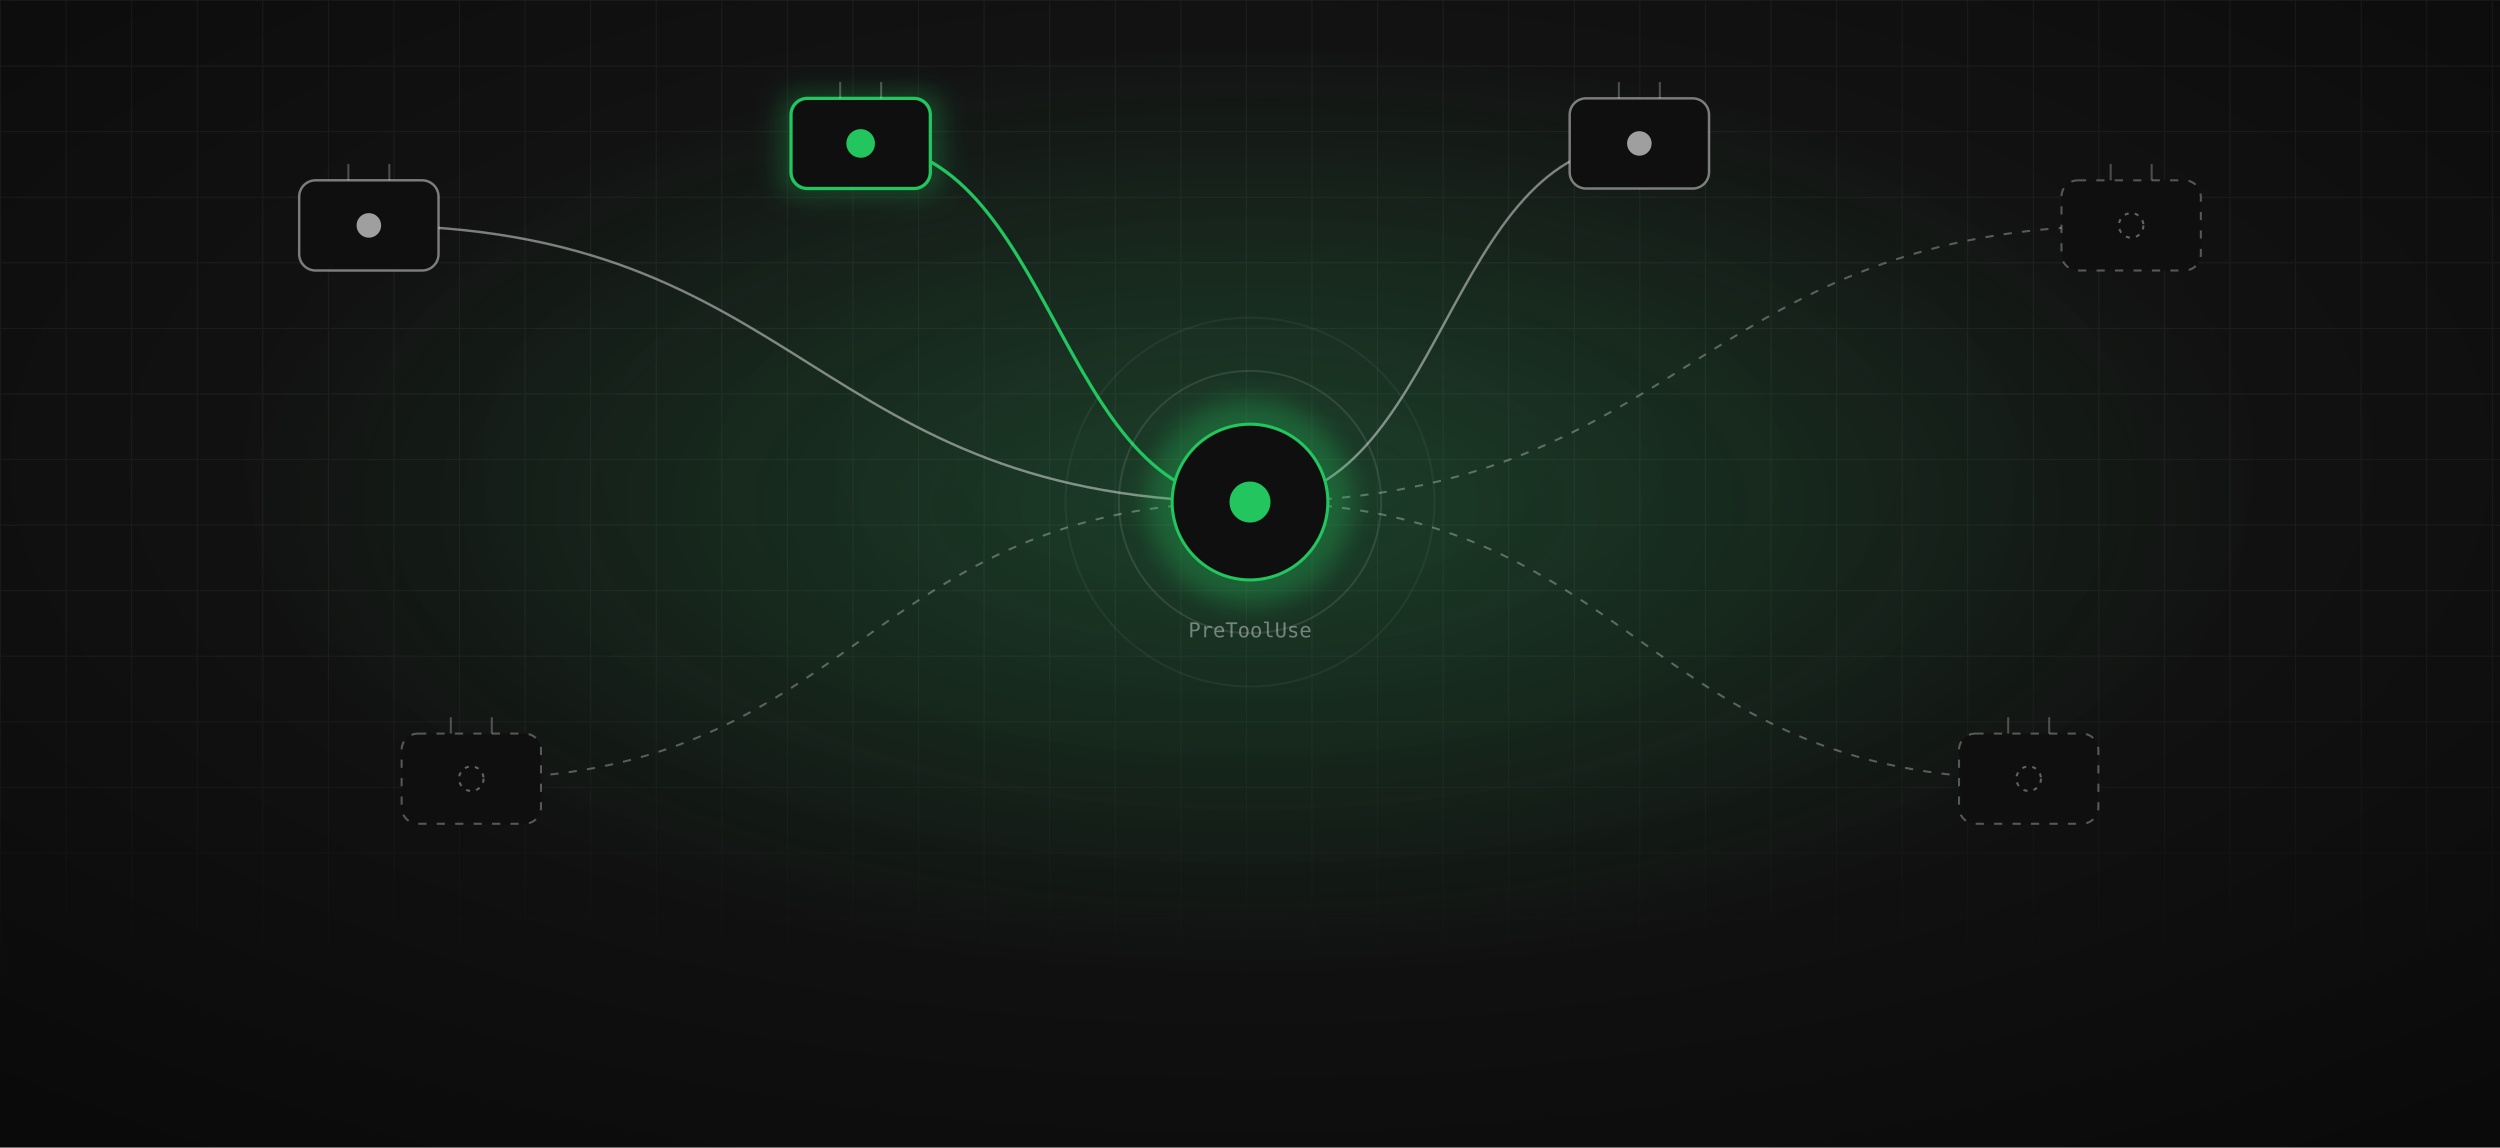
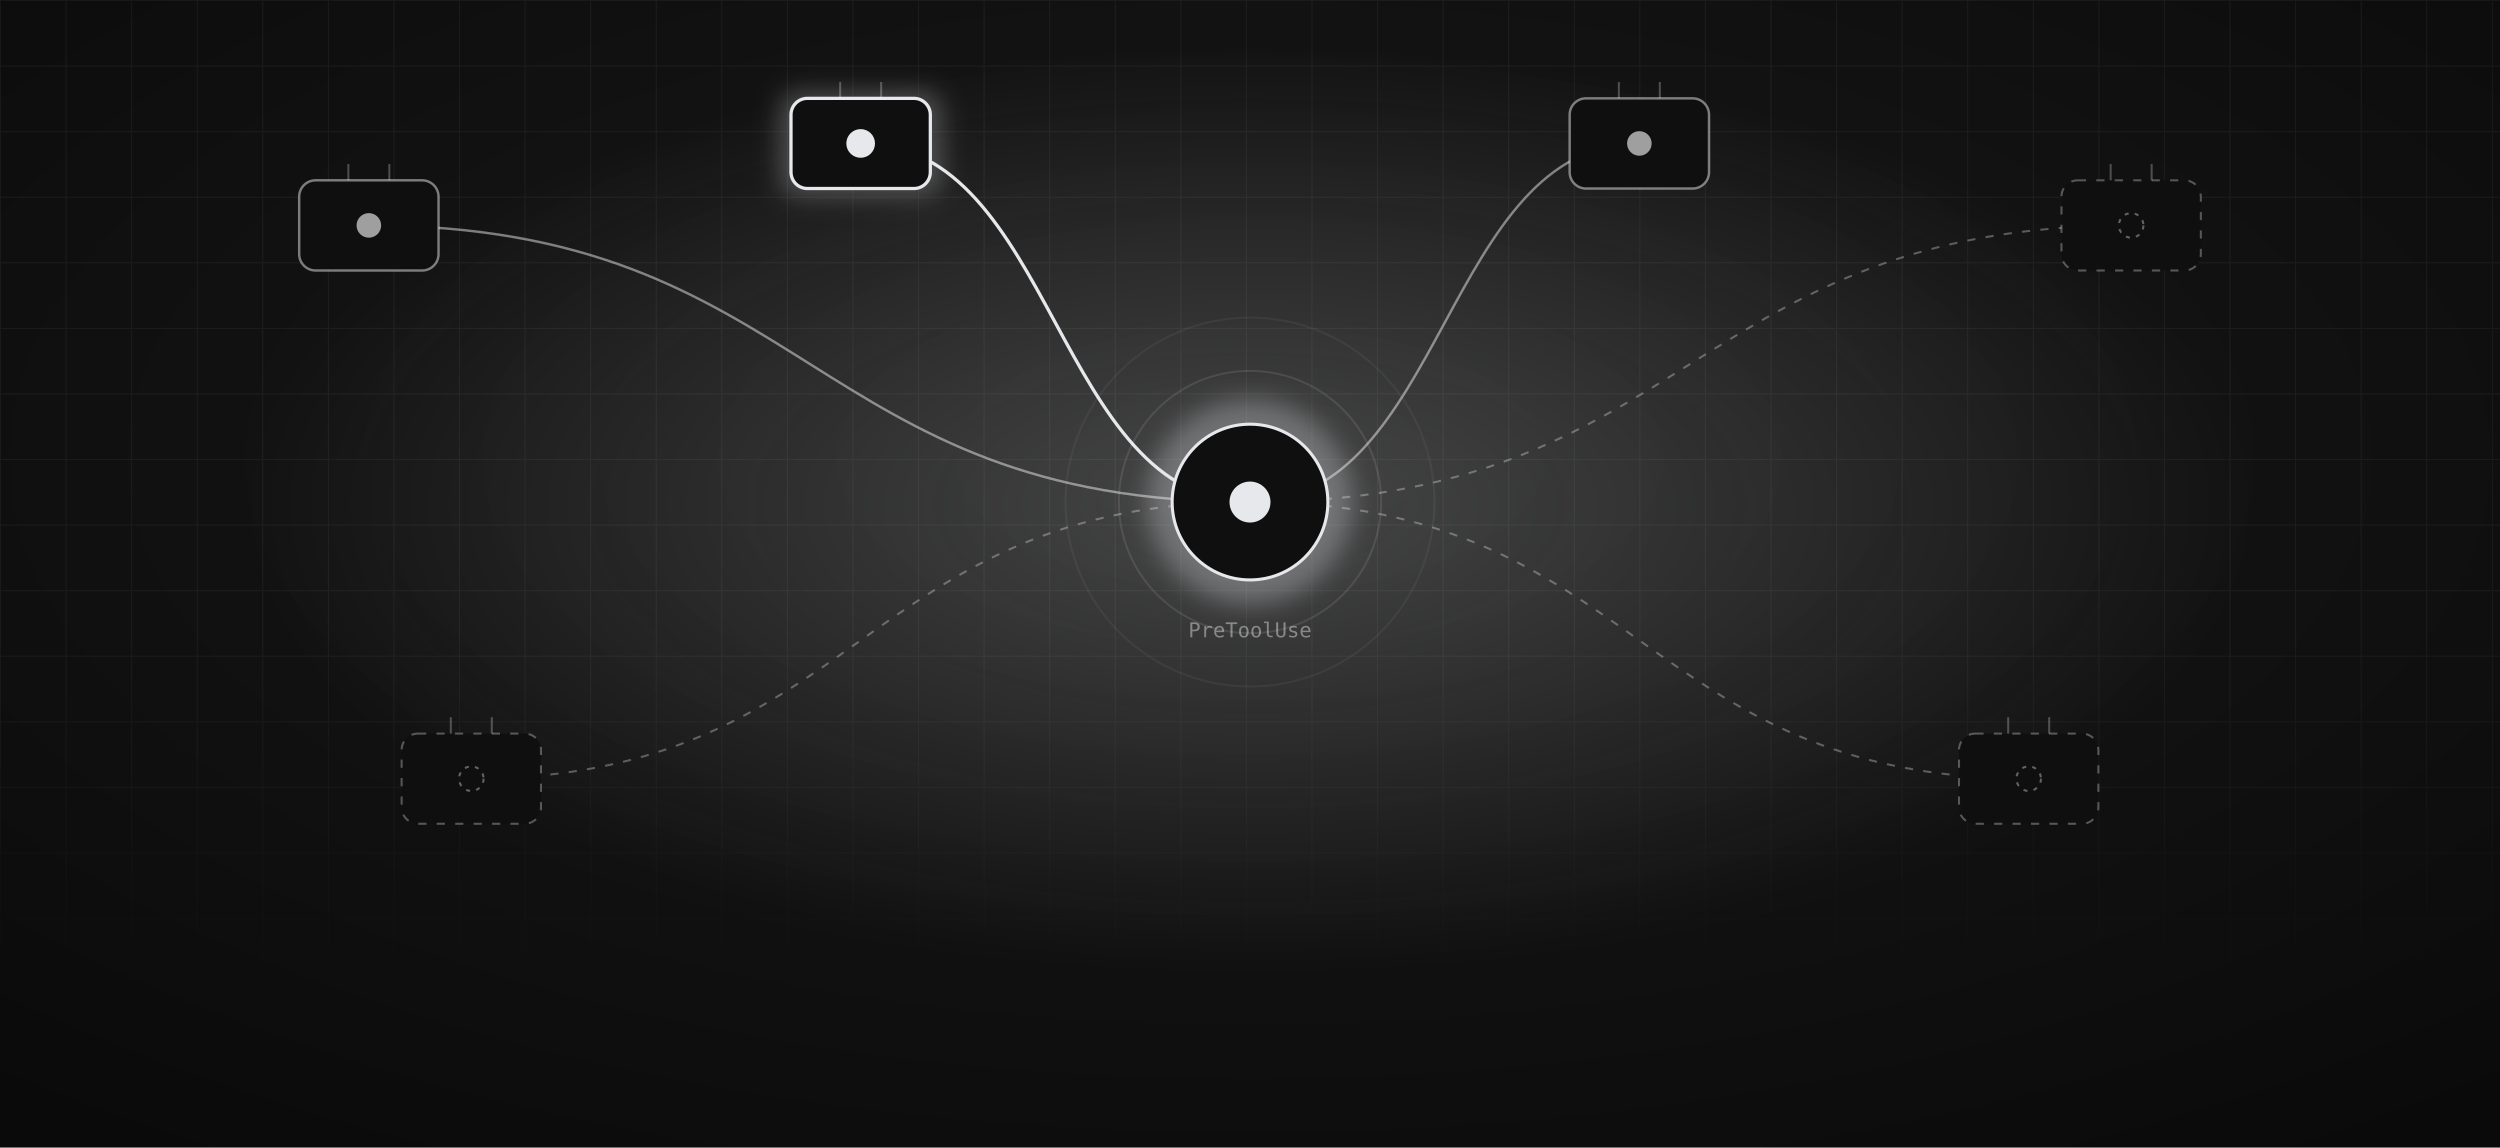
<svg xmlns="http://www.w3.org/2000/svg" width="1220" height="560" viewBox="0 0 1220 560" role="img">
  <defs>
    <radialGradient id="bg" cx="50%" cy="40%" r="75%">
      <stop offset="0" stop-color="#1a1a1a" />
      <stop offset="1" stop-color="#0a0a0a" />
    </radialGradient>
    <radialGradient id="gl" cx="50%" cy="44%" r="40%">
-       <stop offset="0" stop-color="#22C55E" stop-opacity=".22" />
-       <stop offset="1" stop-color="#22C55E" stop-opacity="0" />
+       <stop offset="0" stop-color="#E6E8EB" stop-opacity=".22" />
+       <stop offset="1" stop-color="#E6E8EB" stop-opacity="0" />
    </radialGradient>
    <pattern id="gr" width="32" height="32" patternUnits="userSpaceOnUse">
      <path d="M32 0H0V32" fill="none" stroke="#fff" stroke-opacity=".05" />
    </pattern>
    <linearGradient id="fade" x1="0" y1="0" x2="0" y2="1">
      <stop offset=".55" stop-color="#fff" />
      <stop offset=".86" stop-color="#fff" stop-opacity="0" />
    </linearGradient>
    <mask id="m">
      <rect width="1220" height="560" fill="url(#fade)" />
    </mask>
    <filter id="bl" x="-50%" y="-50%" width="200%" height="200%">
      <feGaussianBlur stdDeviation="6" />
    </filter>
  </defs>
  <rect width="1220" height="560" fill="url(#bg)" />
  <rect width="1220" height="560" fill="url(#gr)" mask="url(#m)" />
  <rect width="1220" height="560" fill="url(#gl)" />
  <path d="M610 245 C 395.0 245, 395.0 110, 180 110" fill="none" stroke="#fff" stroke-opacity=".45" stroke-width="1.2" />
  <path d="M610 245 C 420.0 245, 420.0 380, 230 380" fill="none" stroke="#fff" stroke-opacity=".3" stroke-dasharray="4 5" />
-   <path d="M610 245 C 515.0 245, 515.0 70, 420 70" fill="none" stroke="#22C55E" stroke-width="1.6" />
+   <path d="M610 245 C 515.0 245, 515.0 70, 420 70" fill="none" stroke="#E6E8EB" stroke-width="1.6" />
  <path d="M610 245 C 705.0 245, 705.0 70, 800 70" fill="none" stroke="#fff" stroke-opacity=".45" stroke-width="1.2" />
  <path d="M610 245 C 800.0 245, 800.0 380, 990 380" fill="none" stroke="#fff" stroke-opacity=".3" stroke-dasharray="4 5" />
  <path d="M610 245 C 825.0 245, 825.0 110, 1040 110" fill="none" stroke="#fff" stroke-opacity=".3" stroke-dasharray="4 5" />
  <rect x="146" y="88" width="68" height="44" rx="8" fill="#0f0f0f" stroke="#fff" stroke-opacity=".45" stroke-width="1.2" />
  <circle cx="180" cy="110" r="6" fill="#fff" fill-opacity=".6" />
  <line x1="170" y1="88" x2="170" y2="80" stroke="#fff" stroke-opacity=".25" />
  <line x1="190" y1="88" x2="190" y2="80" stroke="#fff" stroke-opacity=".25" />
  <rect x="196" y="358" width="68" height="44" rx="8" fill="#0f0f0f" stroke="#fff" stroke-opacity=".3" stroke-dasharray="4 5" />
  <circle cx="230" cy="380" r="6" fill="none" stroke="#fff" stroke-opacity=".35" stroke-dasharray="2 3" />
  <line x1="220" y1="358" x2="220" y2="350" stroke="#fff" stroke-opacity=".25" />
  <line x1="240" y1="358" x2="240" y2="350" stroke="#fff" stroke-opacity=".25" />
-   <rect x="380" y="44" width="80" height="52" rx="10" fill="#22C55E" opacity=".25" filter="url(#bl)" />
-   <rect x="386" y="48" width="68" height="44" rx="8" fill="#0f0f0f" stroke="#22C55E" stroke-width="1.6" />
-   <circle cx="420" cy="70" r="7" fill="#22C55E" />
+   <rect x="380" y="44" width="80" height="52" rx="10" fill="#E6E8EB" opacity=".25" filter="url(#bl)" />
+   <rect x="386" y="48" width="68" height="44" rx="8" fill="#0f0f0f" stroke="#E6E8EB" stroke-width="1.6" />
+   <circle cx="420" cy="70" r="7" fill="#E6E8EB" />
  <line x1="410" y1="48" x2="410" y2="40" stroke="#fff" stroke-opacity=".25" />
  <line x1="430" y1="48" x2="430" y2="40" stroke="#fff" stroke-opacity=".25" />
  <rect x="766" y="48" width="68" height="44" rx="8" fill="#0f0f0f" stroke="#fff" stroke-opacity=".45" stroke-width="1.2" />
  <circle cx="800" cy="70" r="6" fill="#fff" fill-opacity=".6" />
  <line x1="790" y1="48" x2="790" y2="40" stroke="#fff" stroke-opacity=".25" />
  <line x1="810" y1="48" x2="810" y2="40" stroke="#fff" stroke-opacity=".25" />
  <rect x="956" y="358" width="68" height="44" rx="8" fill="#0f0f0f" stroke="#fff" stroke-opacity=".3" stroke-dasharray="4 5" />
  <circle cx="990" cy="380" r="6" fill="none" stroke="#fff" stroke-opacity=".35" stroke-dasharray="2 3" />
  <line x1="980" y1="358" x2="980" y2="350" stroke="#fff" stroke-opacity=".25" />
  <line x1="1000" y1="358" x2="1000" y2="350" stroke="#fff" stroke-opacity=".25" />
  <rect x="1006" y="88" width="68" height="44" rx="8" fill="#0f0f0f" stroke="#fff" stroke-opacity=".3" stroke-dasharray="4 5" />
  <circle cx="1040" cy="110" r="6" fill="none" stroke="#fff" stroke-opacity=".35" stroke-dasharray="2 3" />
  <line x1="1030" y1="88" x2="1030" y2="80" stroke="#fff" stroke-opacity=".25" />
  <line x1="1050" y1="88" x2="1050" y2="80" stroke="#fff" stroke-opacity=".25" />
  <circle cx="610" cy="245" r="90" fill="none" stroke="#fff" stroke-opacity="0.05" />
  <circle cx="610" cy="245" r="64" fill="none" stroke="#fff" stroke-opacity="0.1" />
-   <circle cx="610" cy="245" r="50" fill="#22C55E" opacity=".3" filter="url(#bl)" />
-   <circle cx="610" cy="245" r="38" fill="#0f0f0f" stroke="#22C55E" stroke-width="1.5" />
-   <circle cx="610" cy="245" r="10" fill="#22C55E" />
+   <circle cx="610" cy="245" r="50" fill="#E6E8EB" opacity=".3" filter="url(#bl)" />
+   <circle cx="610" cy="245" r="38" fill="#0f0f0f" stroke="#E6E8EB" stroke-width="1.5" />
+   <circle cx="610" cy="245" r="10" fill="#E6E8EB" />
  <text x="610" y="311" font-family="ui-monospace,SFMono-Regular,Menlo,monospace" font-size="10" fill="#fff" fill-opacity=".4" text-anchor="middle">PreToolUse</text>
</svg>
